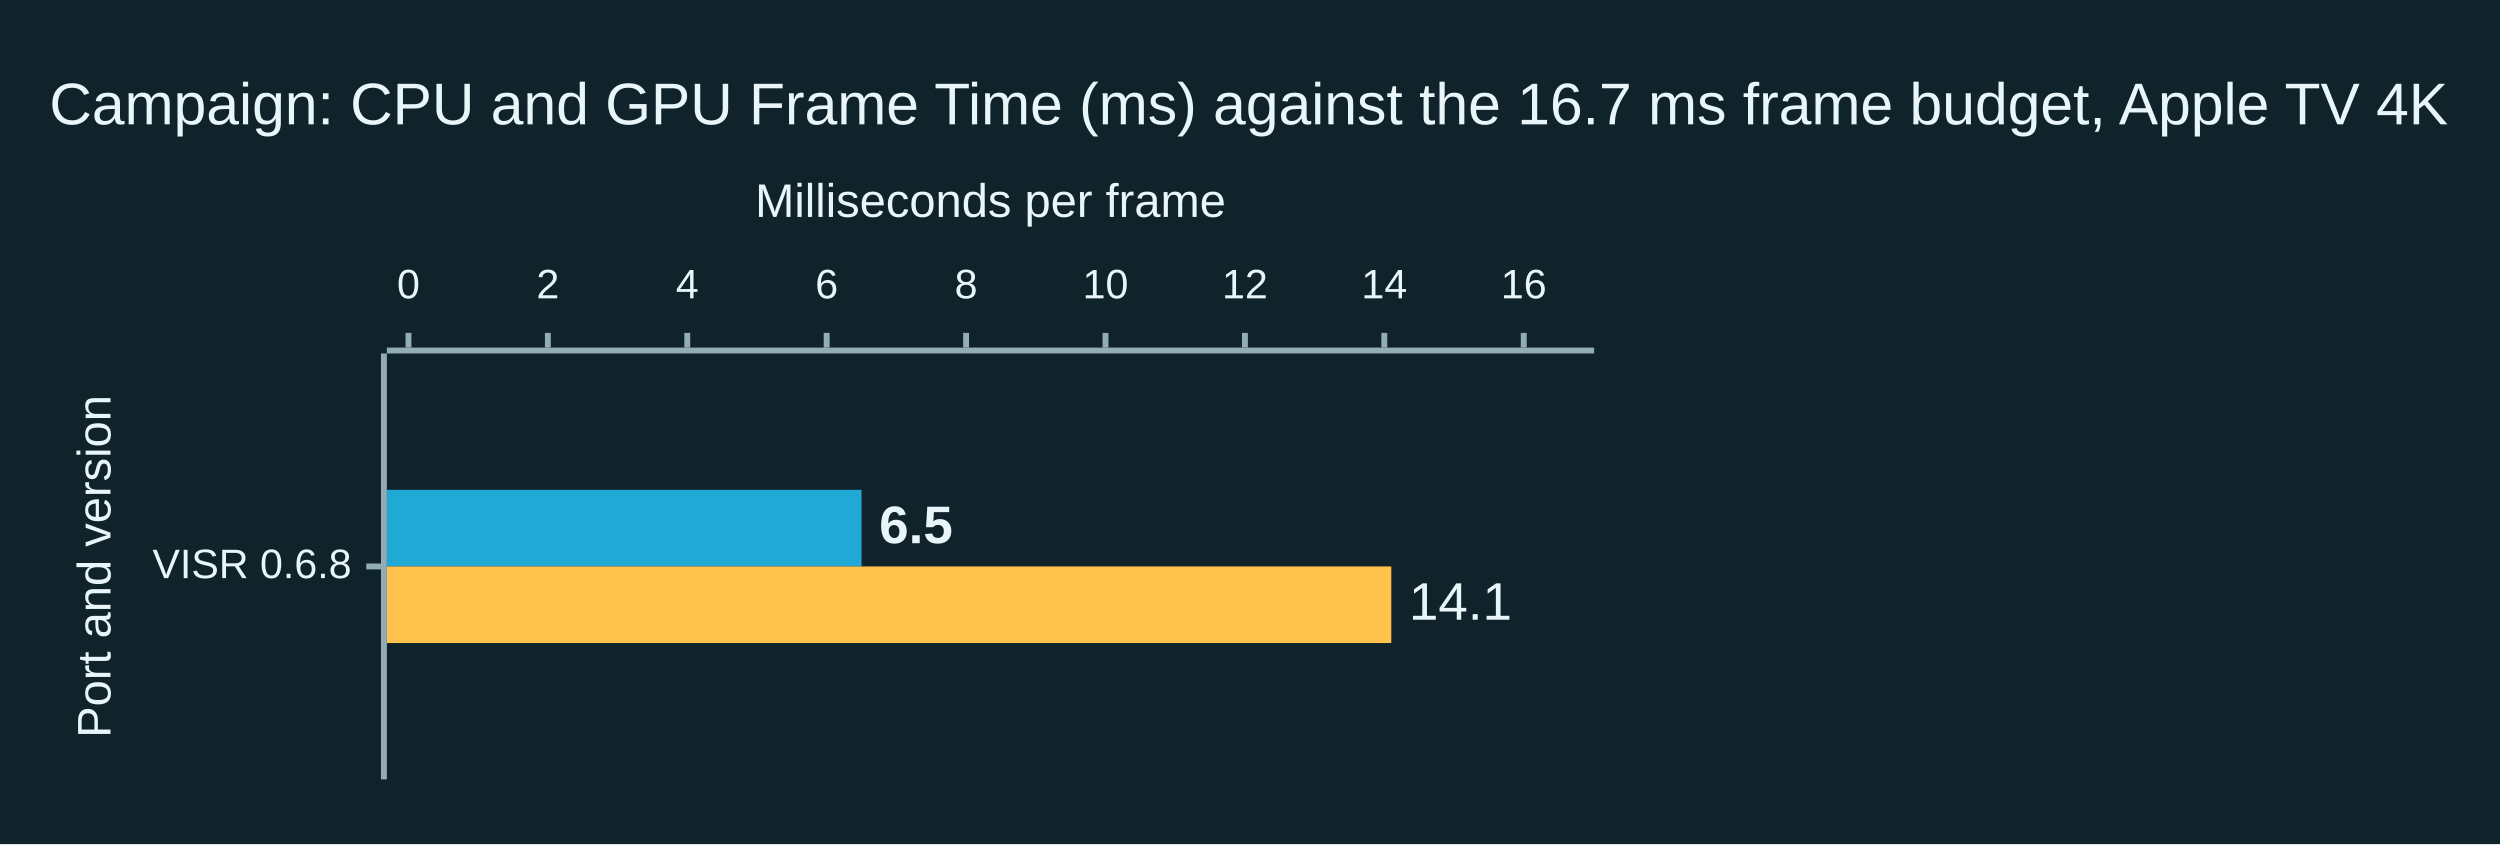
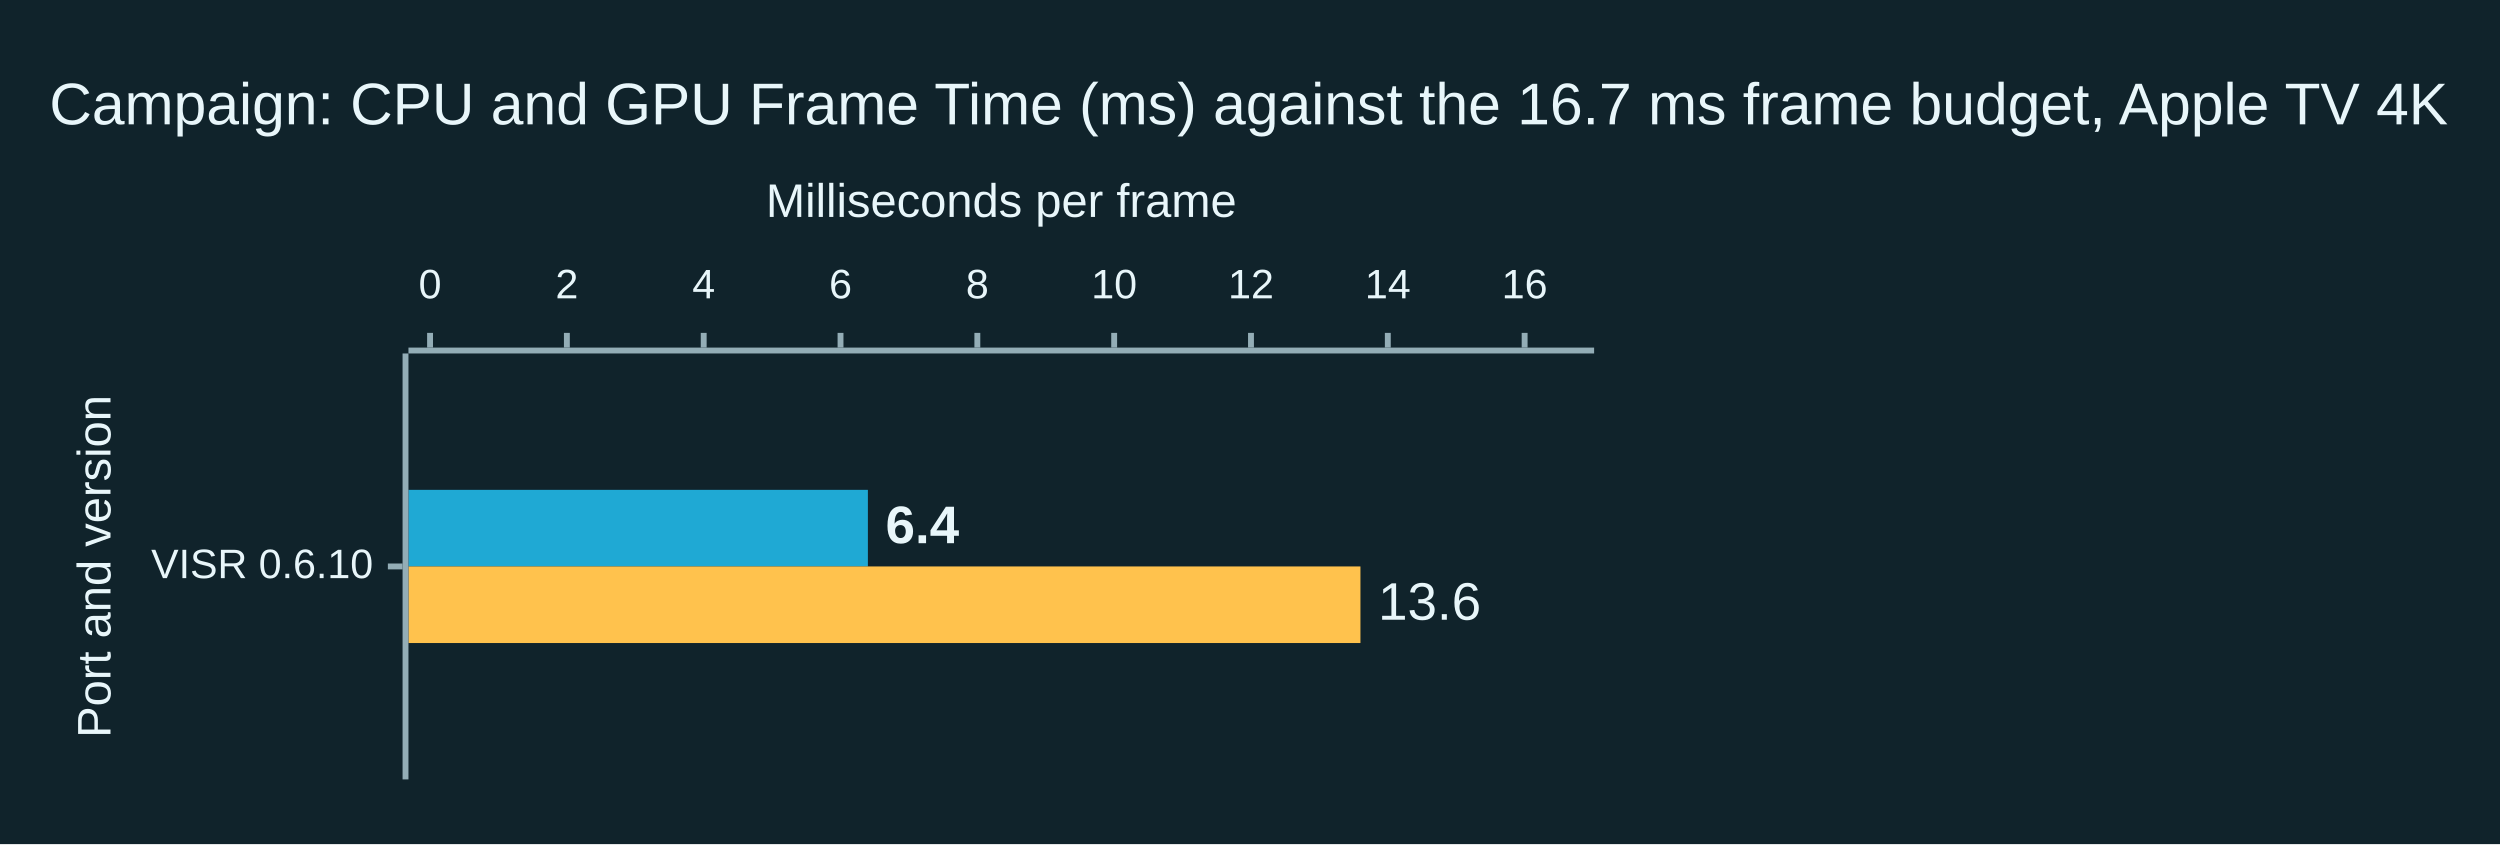
<svg xmlns="http://www.w3.org/2000/svg" color="#e8f6fa" id="static" width="100%" style="max-width: 850px;" viewBox="-22 -15 850 287" role="graphics-document document" aria-roledescription="xychart">
  <style>#static{font-family:"trebuchet ms",verdana,arial,sans-serif;font-size:16px;fill:#333;}@keyframes edge-animation-frame{from{stroke-dashoffset:0;}}@keyframes dash{to{stroke-dashoffset:0;}}#static .edge-animation-slow{stroke-dasharray:9,5!important;stroke-dashoffset:900;animation:dash 50s linear infinite;stroke-linecap:round;}#static .edge-animation-fast{stroke-dasharray:9,5!important;stroke-dashoffset:900;animation:dash 20s linear infinite;stroke-linecap:round;}#static .error-icon{fill:hsl(220.588, 100%, 98.333%);}#static .error-text{fill:rgb(8.5, 5.75, 0);stroke:rgb(8.5, 5.75, 0);}#static .edge-thickness-normal{stroke-width:1px;}#static .edge-thickness-thick{stroke-width:3.5px;}#static .edge-pattern-solid{stroke-dasharray:0;}#static .edge-thickness-invisible{stroke-width:0;fill:none;}#static .edge-pattern-dashed{stroke-dasharray:3;}#static .edge-pattern-dotted{stroke-dasharray:2;}#static .marker{fill:#0b0b0b;stroke:#0b0b0b;}#static .marker.cross{stroke:#0b0b0b;}#static svg{font-family:"trebuchet ms",verdana,arial,sans-serif;font-size:16px;}#static p{margin:0;}#static :root{--mermaid-font-family:"trebuchet ms",verdana,arial,sans-serif;}</style>
  <g />
  <g class="main">
    <rect width="850" height="287" class="background" fill="#10232b" x="-22" y="-15" />
    <g class="chart-title">
      <text x="0" y="0" fill="#e8f6fa" font-size="20" dominant-baseline="middle" text-anchor="middle" transform="translate(402.5625, 21.58984) rotate(0)">Campaign: CPU and GPU Frame Time (ms) against the 16.7 ms frame budget, Apple TV 4K</text>
    </g>
    <g class="plot">
      <g class="bar-plot-0">
-         <rect x="109.531" y="151.55" width="161.39" height="26.04" fill="#1fa9d4" stroke="#1fa9d4" stroke-width="0" />
+         <rect x="116.875" y="151.55" width="156.206" height="26.04" fill="#1fa9d4" stroke="#1fa9d4" stroke-width="0" />
      </g>
      <g class="bar-plot-1">
-         <rect x="109.531" y="177.59" width="341.506" height="26.04" fill="#ffc24d" stroke="#ffc24d" stroke-width="0" />
+         <rect x="116.875" y="177.59" width="323.676" height="26.04" fill="#ffc24d" stroke="#ffc24d" stroke-width="0" />
      </g>
-       <text x="276.922" y="164.57" dominant-baseline="middle" fill="currentColor" font-size="18" font-weight="600" class="bar-value">6.5</text>
-       <text x="457.038" y="190.61" dominant-baseline="middle" fill="currentColor" font-size="18" font-weight="400" class="bar-value">14.1</text>
+       <text x="279.081" y="164.57" dominant-baseline="middle" fill="currentColor" font-size="18" font-weight="600" class="bar-value">6.4</text>
+       <text x="446.551" y="190.61" dominant-baseline="middle" fill="currentColor" font-size="18" font-weight="400" class="bar-value">13.6</text>
    </g>
    <g class="left-axis">
      <g class="axisl-line">
-         <path d="M 108.531,105.18 L 108.531,250" fill="none" stroke="#93adb6" stroke-width="2" />
+         <path d="M 115.875,105.18 L 115.875,250" fill="none" stroke="#93adb6" stroke-width="2" />
      </g>
      <g class="label">
-         <text x="0" y="0" fill="#e8f6fa" font-size="14" dominant-baseline="middle" text-anchor="end" transform="translate(97.53125, 177.5898) rotate(0)">VISR 0.6.8</text>
+         <text x="0" y="0" fill="#e8f6fa" font-size="14" dominant-baseline="middle" text-anchor="end" transform="translate(104.875, 177.5898) rotate(0)">VISR 0.6.10</text>
      </g>
      <g class="ticks">
-         <path d="M 107.531,177.59 L 102.531,177.59" fill="none" stroke="#93adb6" stroke-width="2" />
+         <path d="M 114.875,177.59 L 109.875,177.59" fill="none" stroke="#93adb6" stroke-width="2" />
      </g>
      <g class="title">
        <text x="0" y="0" fill="#e8f6fa" font-size="16" dominant-baseline="text-before-edge" text-anchor="middle" transform="translate(5, 177.5898) rotate(270)">Port and version</text>
      </g>
    </g>
    <g class="top-axis">
      <g class="axis-line">
-         <path d="M 109.531,104.18 L 520,104.18" fill="none" stroke="#93adb6" stroke-width="2" />
+         <path d="M 116.875,104.18 L 520,104.18" fill="none" stroke="#93adb6" stroke-width="2" />
      </g>
      <g class="label">
-         <text x="0" y="0" fill="#e8f6fa" font-size="14" dominant-baseline="text-before-edge" text-anchor="middle" transform="translate(116.875, 77.17969) rotate(0)">0</text>
-         <text x="0" y="0" fill="#e8f6fa" font-size="14" dominant-baseline="text-before-edge" text-anchor="middle" transform="translate(164.274, 77.17969) rotate(0)">2</text>
-         <text x="0" y="0" fill="#e8f6fa" font-size="14" dominant-baseline="text-before-edge" text-anchor="middle" transform="translate(211.6729, 77.17969) rotate(0)">4</text>
-         <text x="0" y="0" fill="#e8f6fa" font-size="14" dominant-baseline="text-before-edge" text-anchor="middle" transform="translate(259.0719, 77.17969) rotate(0)">6</text>
-         <text x="0" y="0" fill="#e8f6fa" font-size="14" dominant-baseline="text-before-edge" text-anchor="middle" transform="translate(306.4708, 77.17969) rotate(0)">8</text>
-         <text x="0" y="0" fill="#e8f6fa" font-size="14" dominant-baseline="text-before-edge" text-anchor="middle" transform="translate(353.8698, 77.17969) rotate(0)">10</text>
-         <text x="0" y="0" fill="#e8f6fa" font-size="14" dominant-baseline="text-before-edge" text-anchor="middle" transform="translate(401.2687, 77.17969) rotate(0)">12</text>
-         <text x="0" y="0" fill="#e8f6fa" font-size="14" dominant-baseline="text-before-edge" text-anchor="middle" transform="translate(448.6677, 77.17969) rotate(0)">14</text>
-         <text x="0" y="0" fill="#e8f6fa" font-size="14" dominant-baseline="text-before-edge" text-anchor="middle" transform="translate(496.0666, 77.17969) rotate(0)">16</text>
+         <text x="0" y="0" fill="#e8f6fa" font-size="14" dominant-baseline="text-before-edge" text-anchor="middle" transform="translate(124.2188, 77.17969) rotate(0)">0</text>
+         <text x="0" y="0" fill="#e8f6fa" font-size="14" dominant-baseline="text-before-edge" text-anchor="middle" transform="translate(170.7382, 77.17969) rotate(0)">2</text>
+         <text x="0" y="0" fill="#e8f6fa" font-size="14" dominant-baseline="text-before-edge" text-anchor="middle" transform="translate(217.2577, 77.17969) rotate(0)">4</text>
+         <text x="0" y="0" fill="#e8f6fa" font-size="14" dominant-baseline="text-before-edge" text-anchor="middle" transform="translate(263.7771, 77.17969) rotate(0)">6</text>
+         <text x="0" y="0" fill="#e8f6fa" font-size="14" dominant-baseline="text-before-edge" text-anchor="middle" transform="translate(310.2966, 77.17969) rotate(0)">8</text>
+         <text x="0" y="0" fill="#e8f6fa" font-size="14" dominant-baseline="text-before-edge" text-anchor="middle" transform="translate(356.8161, 77.17969) rotate(0)">10</text>
+         <text x="0" y="0" fill="#e8f6fa" font-size="14" dominant-baseline="text-before-edge" text-anchor="middle" transform="translate(403.3355, 77.17969) rotate(0)">12</text>
+         <text x="0" y="0" fill="#e8f6fa" font-size="14" dominant-baseline="text-before-edge" text-anchor="middle" transform="translate(449.855, 77.17969) rotate(0)">14</text>
+         <text x="0" y="0" fill="#e8f6fa" font-size="14" dominant-baseline="text-before-edge" text-anchor="middle" transform="translate(496.3744, 77.17969) rotate(0)">16</text>
      </g>
      <g class="ticks">
-         <path d="M 116.875,103.18 L 116.875,98.18" fill="none" stroke="#93adb6" stroke-width="2" />
-         <path d="M 164.274,103.18 L 164.274,98.18" fill="none" stroke="#93adb6" stroke-width="2" />
-         <path d="M 211.673,103.18 L 211.673,98.18" fill="none" stroke="#93adb6" stroke-width="2" />
-         <path d="M 259.072,103.18 L 259.072,98.18" fill="none" stroke="#93adb6" stroke-width="2" />
-         <path d="M 306.471,103.18 L 306.471,98.18" fill="none" stroke="#93adb6" stroke-width="2" />
-         <path d="M 353.87,103.18 L 353.87,98.18" fill="none" stroke="#93adb6" stroke-width="2" />
-         <path d="M 401.269,103.18 L 401.269,98.18" fill="none" stroke="#93adb6" stroke-width="2" />
-         <path d="M 448.668,103.18 L 448.668,98.18" fill="none" stroke="#93adb6" stroke-width="2" />
-         <path d="M 496.067,103.18 L 496.067,98.18" fill="none" stroke="#93adb6" stroke-width="2" />
+         <path d="M 124.219,103.18 L 124.219,98.18" fill="none" stroke="#93adb6" stroke-width="2" />
+         <path d="M 170.738,103.18 L 170.738,98.18" fill="none" stroke="#93adb6" stroke-width="2" />
+         <path d="M 217.258,103.18 L 217.258,98.18" fill="none" stroke="#93adb6" stroke-width="2" />
+         <path d="M 263.777,103.18 L 263.777,98.18" fill="none" stroke="#93adb6" stroke-width="2" />
+         <path d="M 310.297,103.18 L 310.297,98.18" fill="none" stroke="#93adb6" stroke-width="2" />
+         <path d="M 356.816,103.18 L 356.816,98.18" fill="none" stroke="#93adb6" stroke-width="2" />
+         <path d="M 403.336,103.18 L 403.336,98.18" fill="none" stroke="#93adb6" stroke-width="2" />
+         <path d="M 449.855,103.18 L 449.855,98.18" fill="none" stroke="#93adb6" stroke-width="2" />
+         <path d="M 496.374,103.18 L 496.374,98.18" fill="none" stroke="#93adb6" stroke-width="2" />
      </g>
      <g class="title">
-         <text x="0" y="0" fill="#e8f6fa" font-size="16" dominant-baseline="text-before-edge" text-anchor="middle" transform="translate(314.7656, 48.17969) rotate(0)">Milliseconds per frame</text>
+         <text x="0" y="0" fill="#e8f6fa" font-size="16" dominant-baseline="text-before-edge" text-anchor="middle" transform="translate(318.4375, 48.17969) rotate(0)">Milliseconds per frame</text>
      </g>
    </g>
  </g>
  <g class="mermaid-tmp-group" />
</svg>
